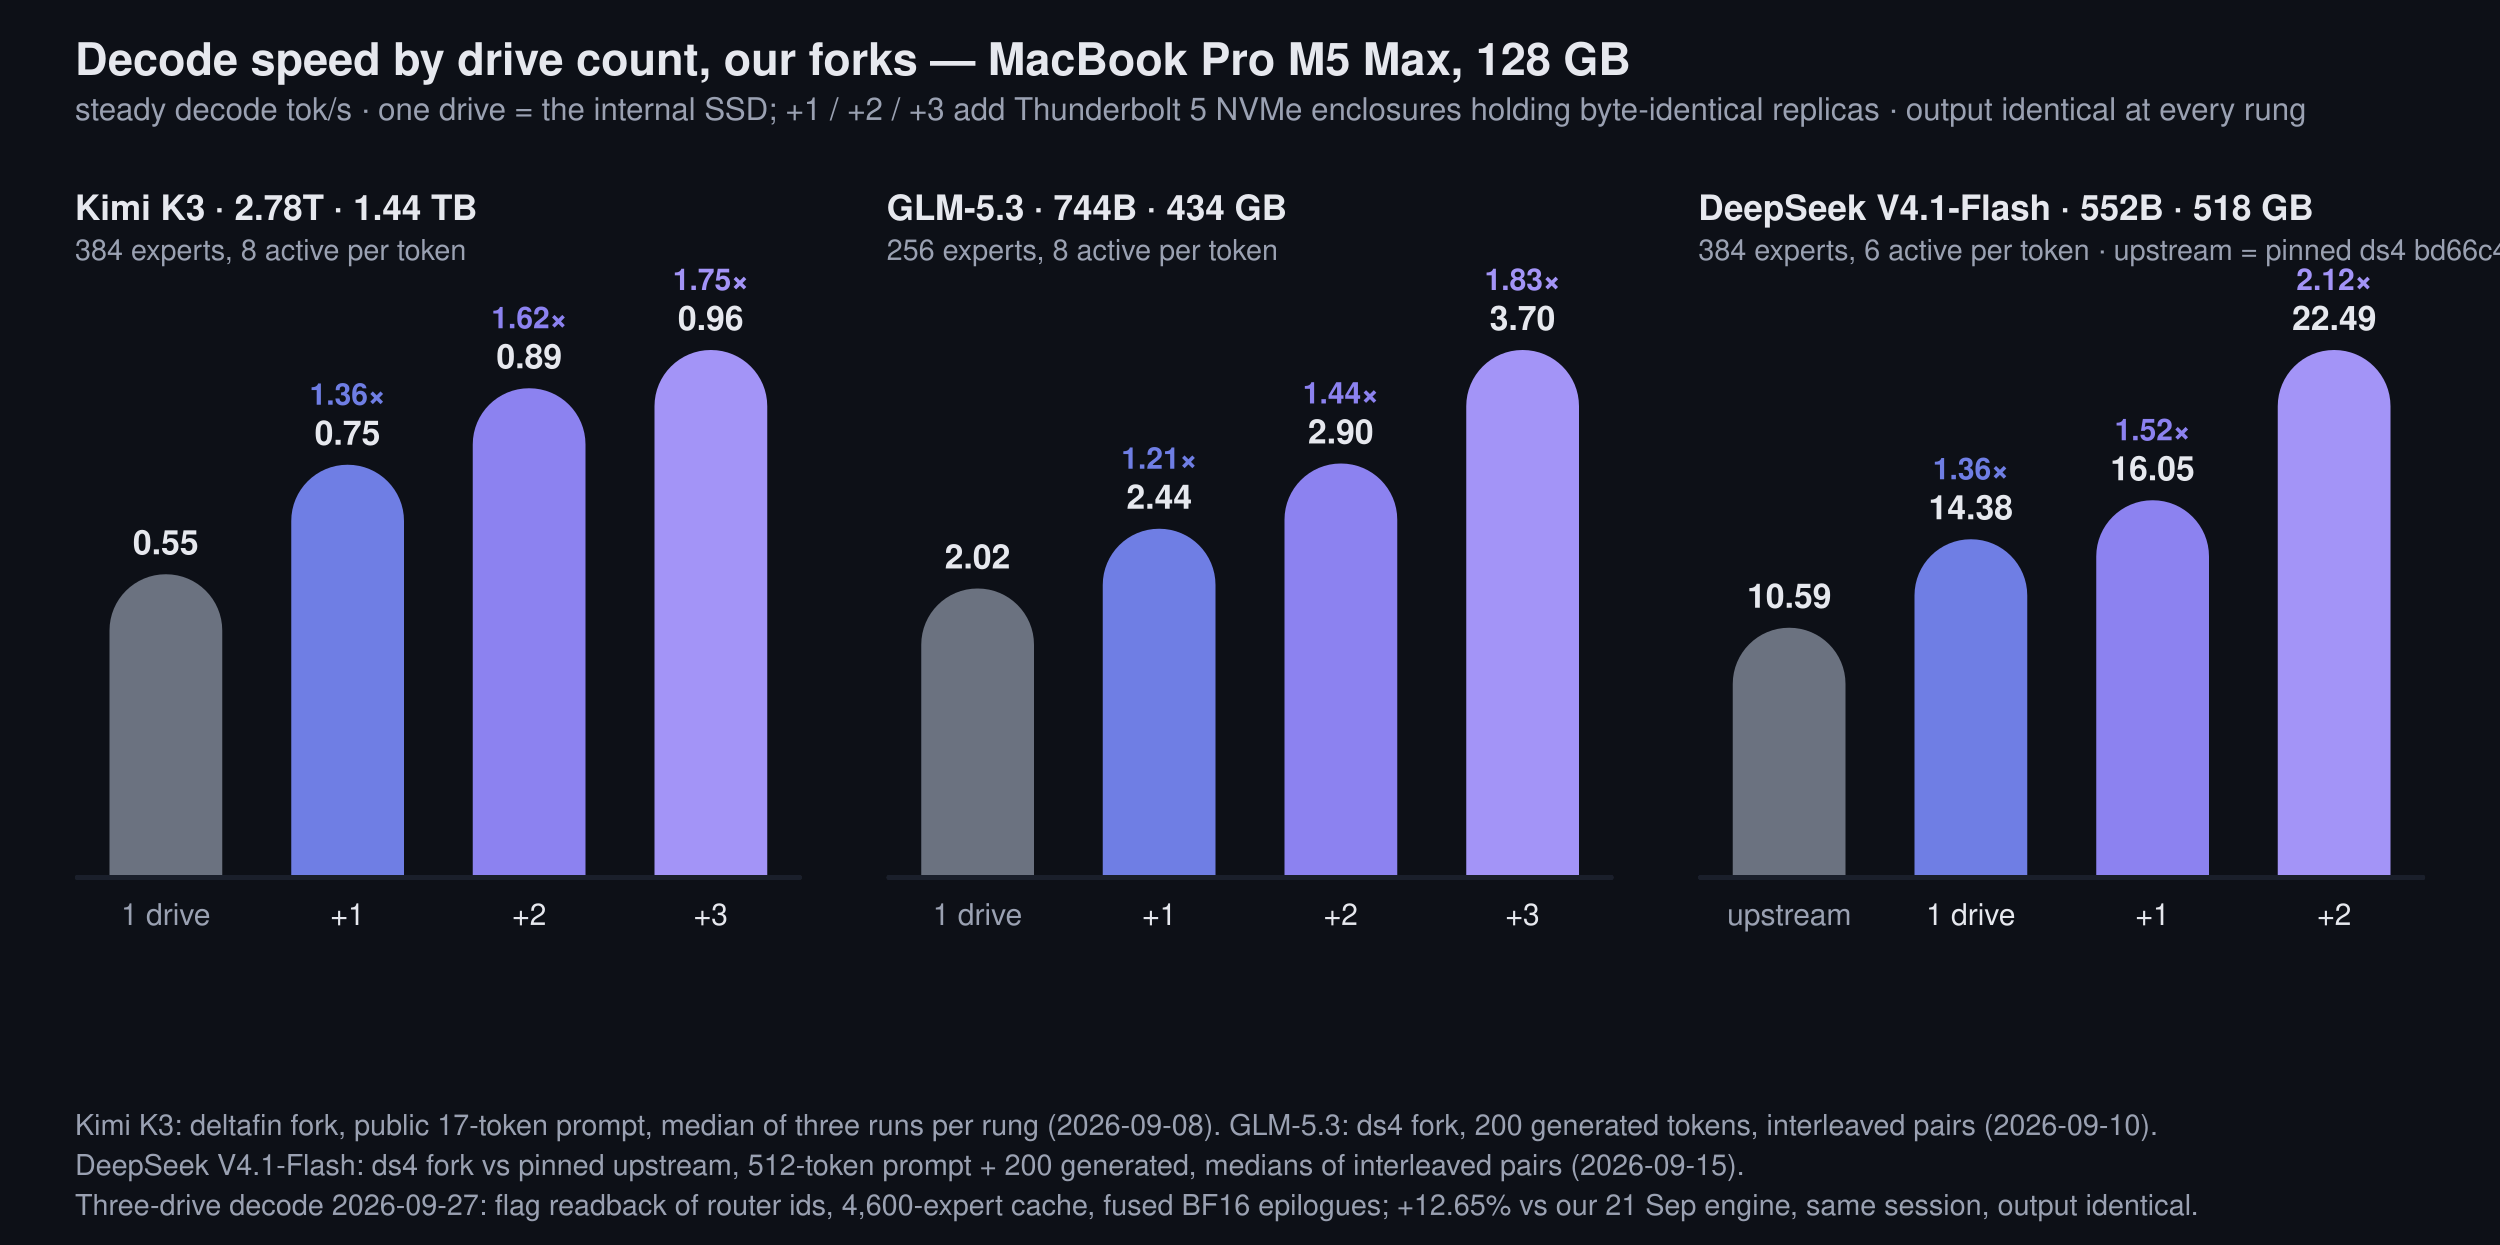
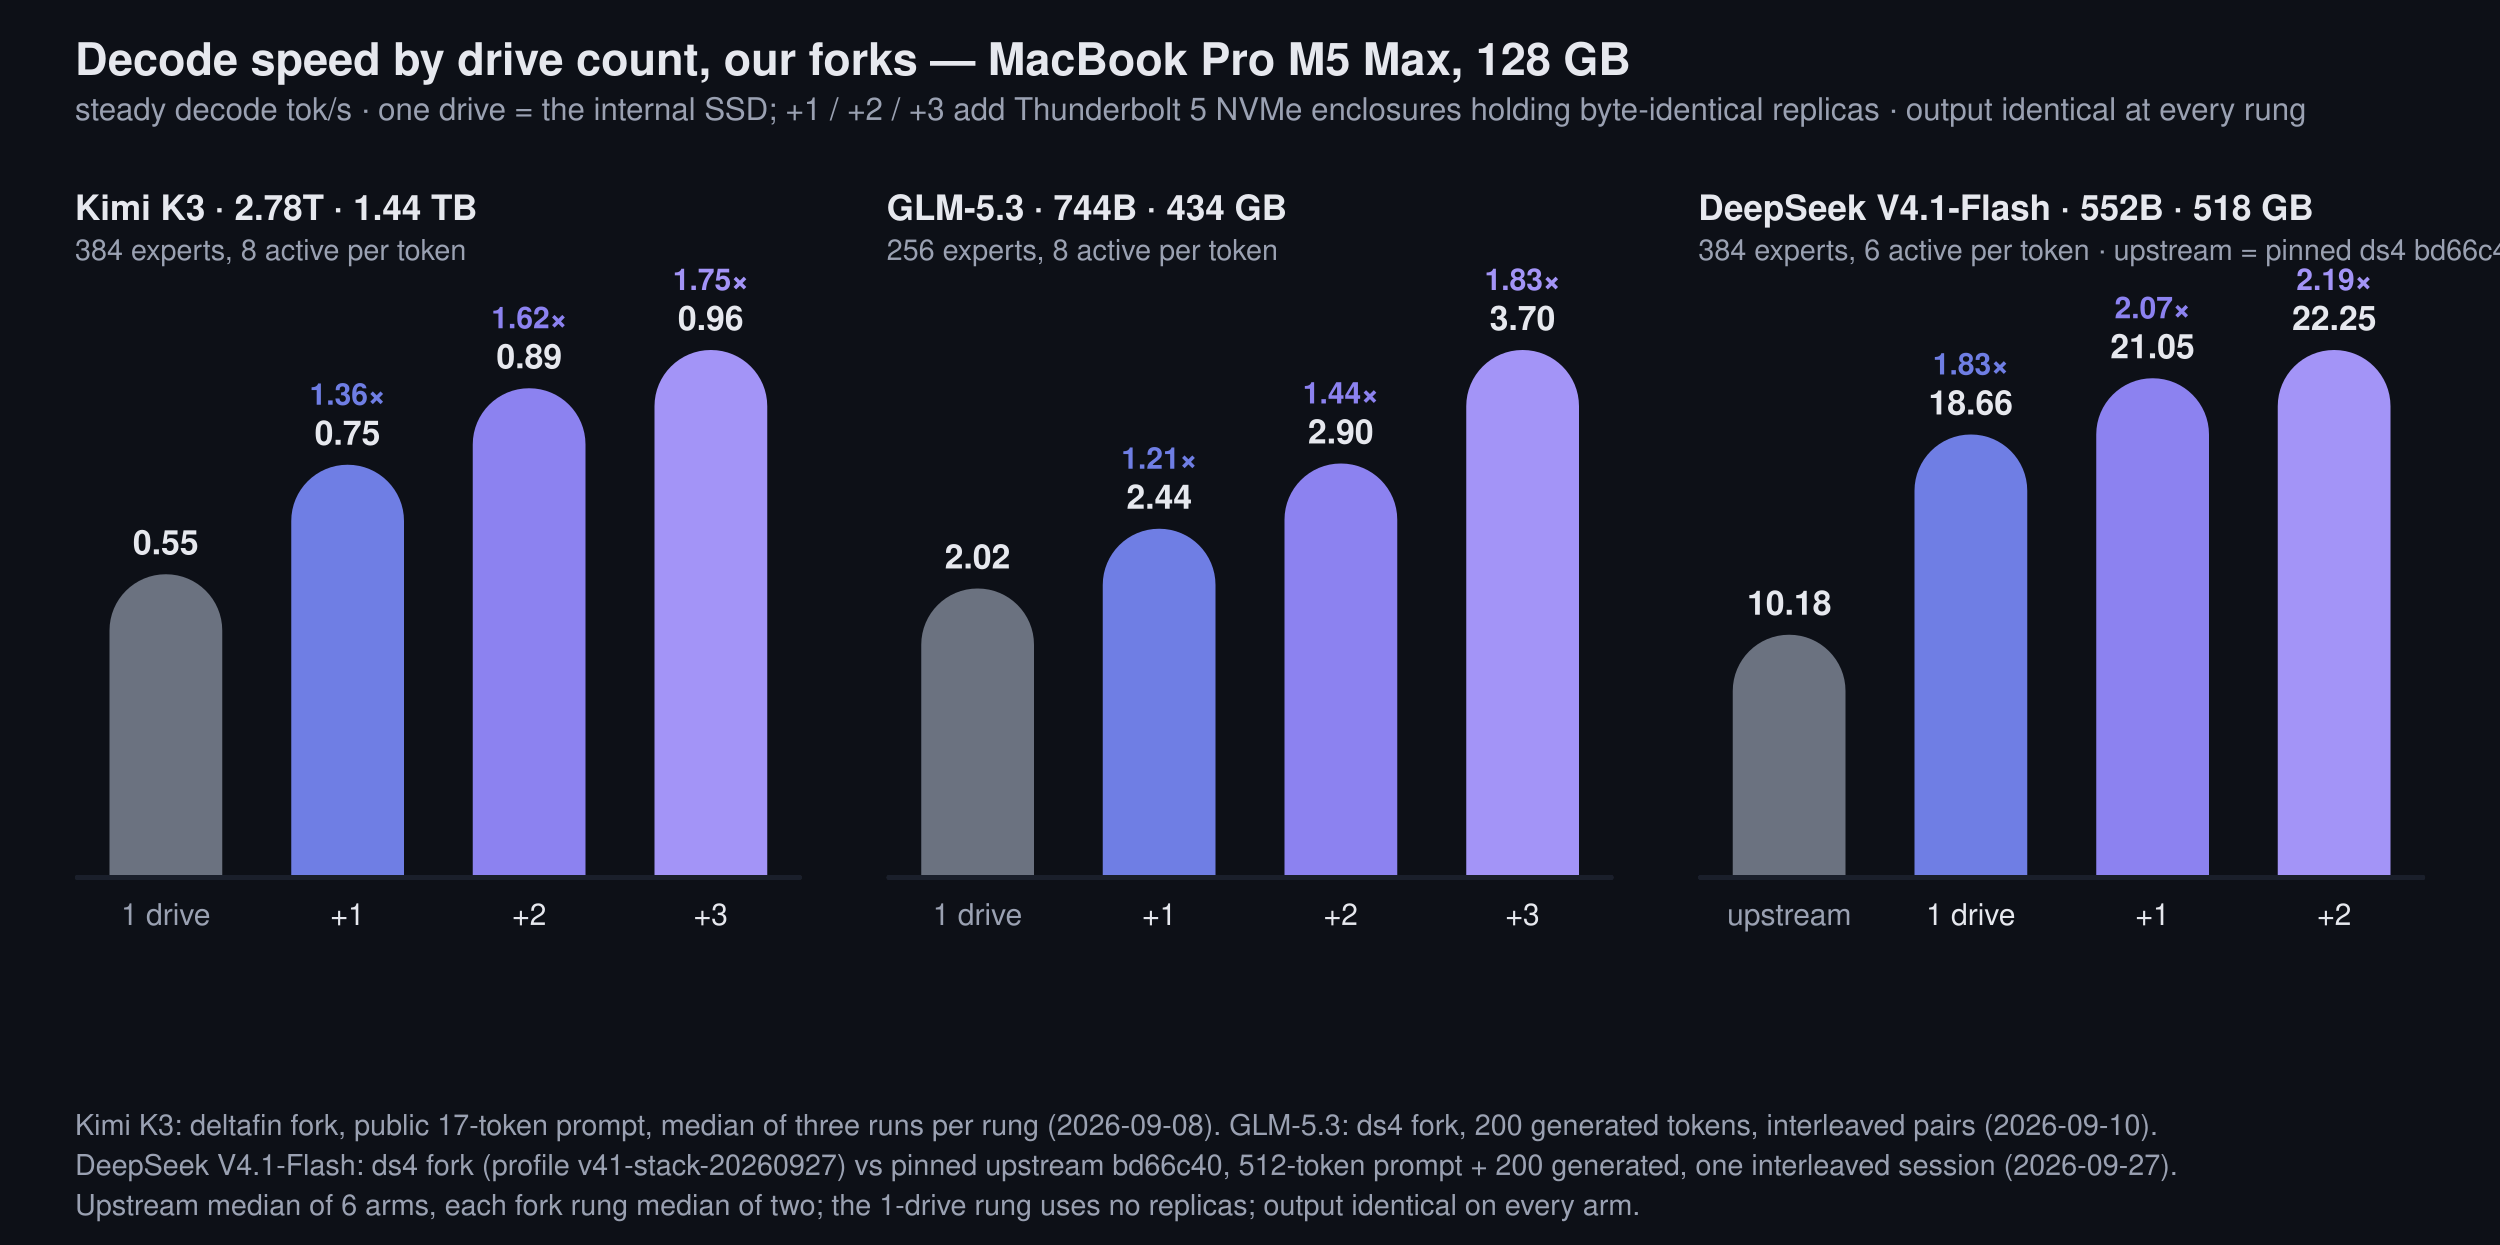
<svg xmlns="http://www.w3.org/2000/svg" viewBox="0 0 1000 498" width="1000" height="498" font-family="-apple-system,BlinkMacSystemFont,Segoe UI,Helvetica,Arial,sans-serif">
  <rect width="1000" height="498" fill="#0d1017" />
  <text x="30" y="30" font-size="18" font-weight="700" fill="#e6e8ee">Decode speed by drive count, our forks — MacBook Pro M5 Max, 128 GB</text>
  <text x="30" y="48" font-size="12.5" fill="#9aa1b2">steady decode tok/s · one drive = the internal SSD; +1 / +2 / +3 add Thunderbolt 5 NVMe enclosures holding byte-identical replicas · output identical at every rung</text>
  <text x="30.0" y="88" font-size="14" font-weight="700" fill="#e6e8ee">Kimi K3 · 2.78T · 1.44 TB</text>
  <text x="30.0" y="104" font-size="11.5" fill="#9aa1b2">384 experts, 8 active per token</text>
  <rect x="30.0" y="350" width="290.7" height="2" rx="1" fill="#1a1f2b" />
  <rect x="43.8" y="229.7" width="45.1" height="142.8" rx="22.5" fill="#6b7280" />
  <rect x="42.8" y="351" width="47.1" height="24.5" fill="#0d1017" />
  <rect x="30.0" y="350" width="290.7" height="2" rx="1" fill="#1a1f2b" />
  <text x="66.3" y="221.7" font-size="13.5" font-weight="700" text-anchor="middle" fill="#e6e8ee">0.55</text>
  <text x="66.3" y="370" font-size="12" text-anchor="middle" fill="#9aa1b2">1 drive</text>
  <rect x="116.5" y="185.9" width="45.1" height="186.6" rx="22.5" fill="#6f7ee4" />
  <rect x="115.5" y="351" width="47.1" height="24.5" fill="#0d1017" />
  <rect x="30.0" y="350" width="290.7" height="2" rx="1" fill="#1a1f2b" />
  <text x="139.0" y="177.9" font-size="13.5" font-weight="700" text-anchor="middle" fill="#e6e8ee">0.75</text>
  <text x="139.0" y="161.9" font-size="12" font-weight="600" text-anchor="middle" fill="#6f7ee4">1.36×</text>
  <text x="139.0" y="370" font-size="12" text-anchor="middle" fill="#e6e8ee">+1</text>
  <rect x="189.1" y="155.3" width="45.1" height="217.2" rx="22.5" fill="#8c82f0" />
  <rect x="188.1" y="351" width="47.1" height="24.5" fill="#0d1017" />
  <rect x="30.0" y="350" width="290.7" height="2" rx="1" fill="#1a1f2b" />
  <text x="211.7" y="147.3" font-size="13.5" font-weight="700" text-anchor="middle" fill="#e6e8ee">0.89</text>
  <text x="211.7" y="131.3" font-size="12" font-weight="600" text-anchor="middle" fill="#8c82f0">1.62×</text>
  <text x="211.7" y="370" font-size="12" text-anchor="middle" fill="#e6e8ee">+2</text>
  <rect x="261.8" y="140.0" width="45.1" height="232.5" rx="22.5" fill="#a394f7" />
  <rect x="260.8" y="351" width="47.1" height="24.5" fill="#0d1017" />
  <rect x="30.0" y="350" width="290.7" height="2" rx="1" fill="#1a1f2b" />
  <text x="284.3" y="132.0" font-size="13.5" font-weight="700" text-anchor="middle" fill="#e6e8ee">0.96</text>
  <text x="284.3" y="116.0" font-size="12" font-weight="600" text-anchor="middle" fill="#a394f7">1.75×</text>
  <text x="284.3" y="370" font-size="12" text-anchor="middle" fill="#e6e8ee">+3</text>
  <text x="354.667" y="88" font-size="14" font-weight="700" fill="#e6e8ee">GLM-5.3 · 744B · 434 GB</text>
  <text x="354.667" y="104" font-size="11.5" fill="#9aa1b2">256 experts, 8 active per token</text>
  <rect x="354.667" y="350" width="290.7" height="2" rx="1" fill="#1a1f2b" />
  <rect x="368.5" y="235.4" width="45.1" height="137.2" rx="22.5" fill="#6b7280" />
  <rect x="367.5" y="351" width="47.1" height="24.5" fill="#0d1017" />
  <rect x="354.667" y="350" width="290.7" height="2" rx="1" fill="#1a1f2b" />
  <text x="391.0" y="227.4" font-size="13.5" font-weight="700" text-anchor="middle" fill="#e6e8ee">2.02</text>
  <text x="391.0" y="370" font-size="12" text-anchor="middle" fill="#9aa1b2">1 drive</text>
  <rect x="441.1" y="211.5" width="45.1" height="161.0" rx="22.5" fill="#6f7ee4" />
  <rect x="440.1" y="351" width="47.1" height="24.5" fill="#0d1017" />
  <rect x="354.667" y="350" width="290.7" height="2" rx="1" fill="#1a1f2b" />
  <text x="463.7" y="203.5" font-size="13.5" font-weight="700" text-anchor="middle" fill="#e6e8ee">2.44</text>
  <text x="463.7" y="187.5" font-size="12" font-weight="600" text-anchor="middle" fill="#6f7ee4">1.21×</text>
  <text x="463.7" y="370" font-size="12" text-anchor="middle" fill="#e6e8ee">+1</text>
  <rect x="513.8" y="185.4" width="45.1" height="187.1" rx="22.5" fill="#8c82f0" />
  <rect x="512.8" y="351" width="47.1" height="24.5" fill="#0d1017" />
  <rect x="354.667" y="350" width="290.7" height="2" rx="1" fill="#1a1f2b" />
  <text x="536.3" y="177.4" font-size="13.5" font-weight="700" text-anchor="middle" fill="#e6e8ee">2.90</text>
  <text x="536.3" y="161.4" font-size="12" font-weight="600" text-anchor="middle" fill="#8c82f0">1.44×</text>
  <text x="536.3" y="370" font-size="12" text-anchor="middle" fill="#e6e8ee">+2</text>
  <rect x="586.5" y="140.0" width="45.1" height="232.5" rx="22.5" fill="#a394f7" />
  <rect x="585.5" y="351" width="47.1" height="24.5" fill="#0d1017" />
  <rect x="354.667" y="350" width="290.7" height="2" rx="1" fill="#1a1f2b" />
  <text x="609.0" y="132.0" font-size="13.5" font-weight="700" text-anchor="middle" fill="#e6e8ee">3.70</text>
  <text x="609.0" y="116.0" font-size="12" font-weight="600" text-anchor="middle" fill="#a394f7">1.83×</text>
  <text x="609.0" y="370" font-size="12" text-anchor="middle" fill="#e6e8ee">+3</text>
  <text x="679.333" y="88" font-size="14" font-weight="700" fill="#e6e8ee">DeepSeek V4.1-Flash · 552B · 518 GB</text>
  <text x="679.333" y="104" font-size="11.5" fill="#9aa1b2">384 experts, 6 active per token · upstream = pinned ds4 bd66c40 on the same single drive</text>
  <rect x="679.333" y="350" width="290.7" height="2" rx="1" fill="#1a1f2b" />
-   <rect x="693.1" y="251.1" width="45.1" height="121.4" rx="22.5" fill="#6b7280" />
+   <rect x="693.1" y="253.9" width="45.1" height="118.6" rx="22.5" fill="#6b7280" />
  <rect x="692.1" y="351" width="47.1" height="24.5" fill="#0d1017" />
  <rect x="679.333" y="350" width="290.7" height="2" rx="1" fill="#1a1f2b" />
-   <text x="715.7" y="243.1" font-size="13.5" font-weight="700" text-anchor="middle" fill="#e6e8ee">10.59</text>
+   <text x="715.7" y="245.9" font-size="13.5" font-weight="700" text-anchor="middle" fill="#e6e8ee">10.18</text>
  <text x="715.7" y="370" font-size="12" text-anchor="middle" fill="#9aa1b2">upstream</text>
-   <rect x="765.8" y="215.7" width="45.1" height="156.8" rx="22.5" fill="#6f7ee4" />
+   <rect x="765.8" y="173.8" width="45.1" height="198.7" rx="22.5" fill="#6f7ee4" />
  <rect x="764.8" y="351" width="47.1" height="24.5" fill="#0d1017" />
  <rect x="679.333" y="350" width="290.7" height="2" rx="1" fill="#1a1f2b" />
-   <text x="788.3" y="207.7" font-size="13.5" font-weight="700" text-anchor="middle" fill="#e6e8ee">14.38</text>
-   <text x="788.3" y="191.7" font-size="12" font-weight="600" text-anchor="middle" fill="#6f7ee4">1.36×</text>
+   <text x="788.3" y="165.8" font-size="13.5" font-weight="700" text-anchor="middle" fill="#e6e8ee">18.66</text>
+   <text x="788.3" y="149.8" font-size="12" font-weight="600" text-anchor="middle" fill="#6f7ee4">1.83×</text>
  <text x="788.3" y="370" font-size="12" text-anchor="middle" fill="#e6e8ee">1 drive</text>
-   <rect x="838.5" y="200.1" width="45.1" height="172.4" rx="22.5" fill="#8c82f0" />
+   <rect x="838.5" y="151.3" width="45.1" height="221.2" rx="22.5" fill="#8c82f0" />
  <rect x="837.5" y="351" width="47.1" height="24.5" fill="#0d1017" />
  <rect x="679.333" y="350" width="290.7" height="2" rx="1" fill="#1a1f2b" />
-   <text x="861.0" y="192.1" font-size="13.5" font-weight="700" text-anchor="middle" fill="#e6e8ee">16.05</text>
-   <text x="861.0" y="176.1" font-size="12" font-weight="600" text-anchor="middle" fill="#8c82f0">1.52×</text>
+   <text x="861.0" y="143.3" font-size="13.5" font-weight="700" text-anchor="middle" fill="#e6e8ee">21.05</text>
+   <text x="861.0" y="127.3" font-size="12" font-weight="600" text-anchor="middle" fill="#8c82f0">2.07×</text>
  <text x="861.0" y="370" font-size="12" text-anchor="middle" fill="#e6e8ee">+1</text>
  <rect x="911.1" y="140.0" width="45.1" height="232.5" rx="22.5" fill="#a394f7" />
  <rect x="910.1" y="351" width="47.1" height="24.5" fill="#0d1017" />
  <rect x="679.333" y="350" width="290.7" height="2" rx="1" fill="#1a1f2b" />
-   <text x="933.7" y="132.0" font-size="13.5" font-weight="700" text-anchor="middle" fill="#e6e8ee">22.49</text>
-   <text x="933.7" y="116.0" font-size="12" font-weight="600" text-anchor="middle" fill="#a394f7">2.12×</text>
+   <text x="933.7" y="132.0" font-size="13.5" font-weight="700" text-anchor="middle" fill="#e6e8ee">22.25</text>
+   <text x="933.7" y="116.0" font-size="12" font-weight="600" text-anchor="middle" fill="#a394f7">2.19×</text>
  <text x="933.7" y="370" font-size="12" text-anchor="middle" fill="#e6e8ee">+2</text>
  <text x="30" y="454" font-size="11.5" fill="#9aa1b2">Kimi K3: deltafin fork, public 17-token prompt, median of three runs per rung (2026-09-08). GLM-5.3: ds4 fork, 200 generated tokens, interleaved pairs (2026-09-10).</text>
-   <text x="30" y="470" font-size="11.5" fill="#9aa1b2">DeepSeek V4.1-Flash: ds4 fork vs pinned upstream, 512-token prompt + 200 generated, medians of interleaved pairs (2026-09-15).</text>
-   <text x="30" y="486" font-size="11.5" fill="#9aa1b2">Three-drive decode 2026-09-27: flag readback of router ids, 4,600-expert cache, fused BF16 epilogues; +12.65% vs our 21 Sep engine, same session, output identical.</text>
+   <text x="30" y="470" font-size="11.5" fill="#9aa1b2">DeepSeek V4.1-Flash: ds4 fork (profile v41-stack-20260927) vs pinned upstream bd66c40, 512-token prompt + 200 generated, one interleaved session (2026-09-27).</text>
+   <text x="30" y="486" font-size="11.5" fill="#9aa1b2">Upstream median of 6 arms, each fork rung median of two; the 1-drive rung uses no replicas; output identical on every arm.</text>
</svg>
